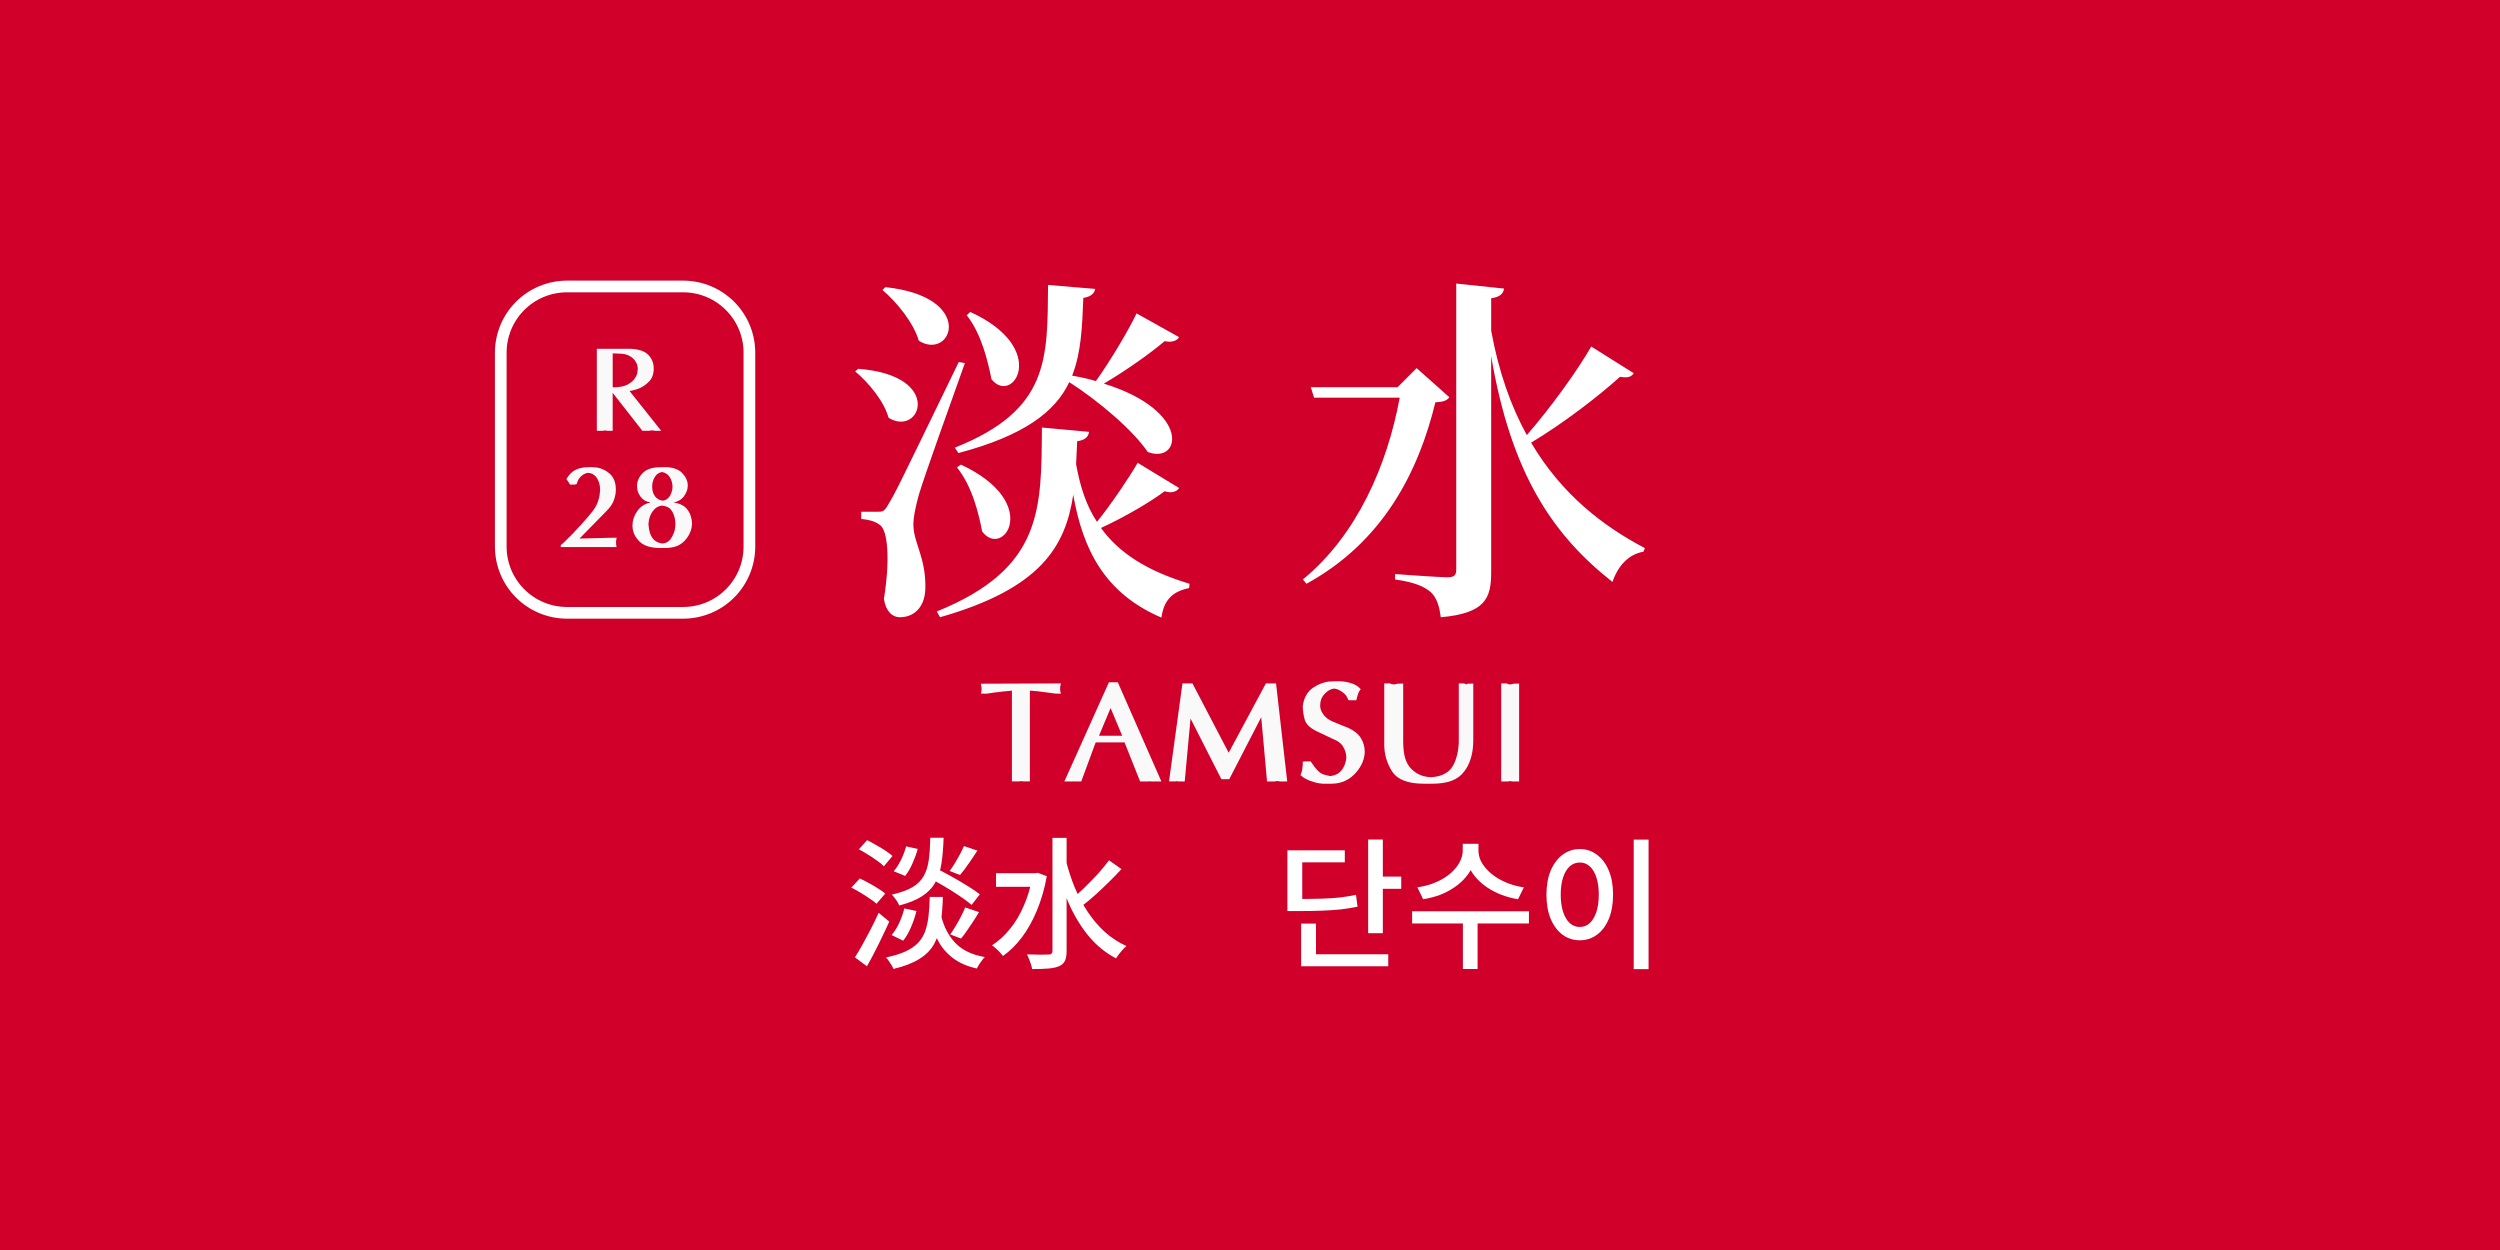
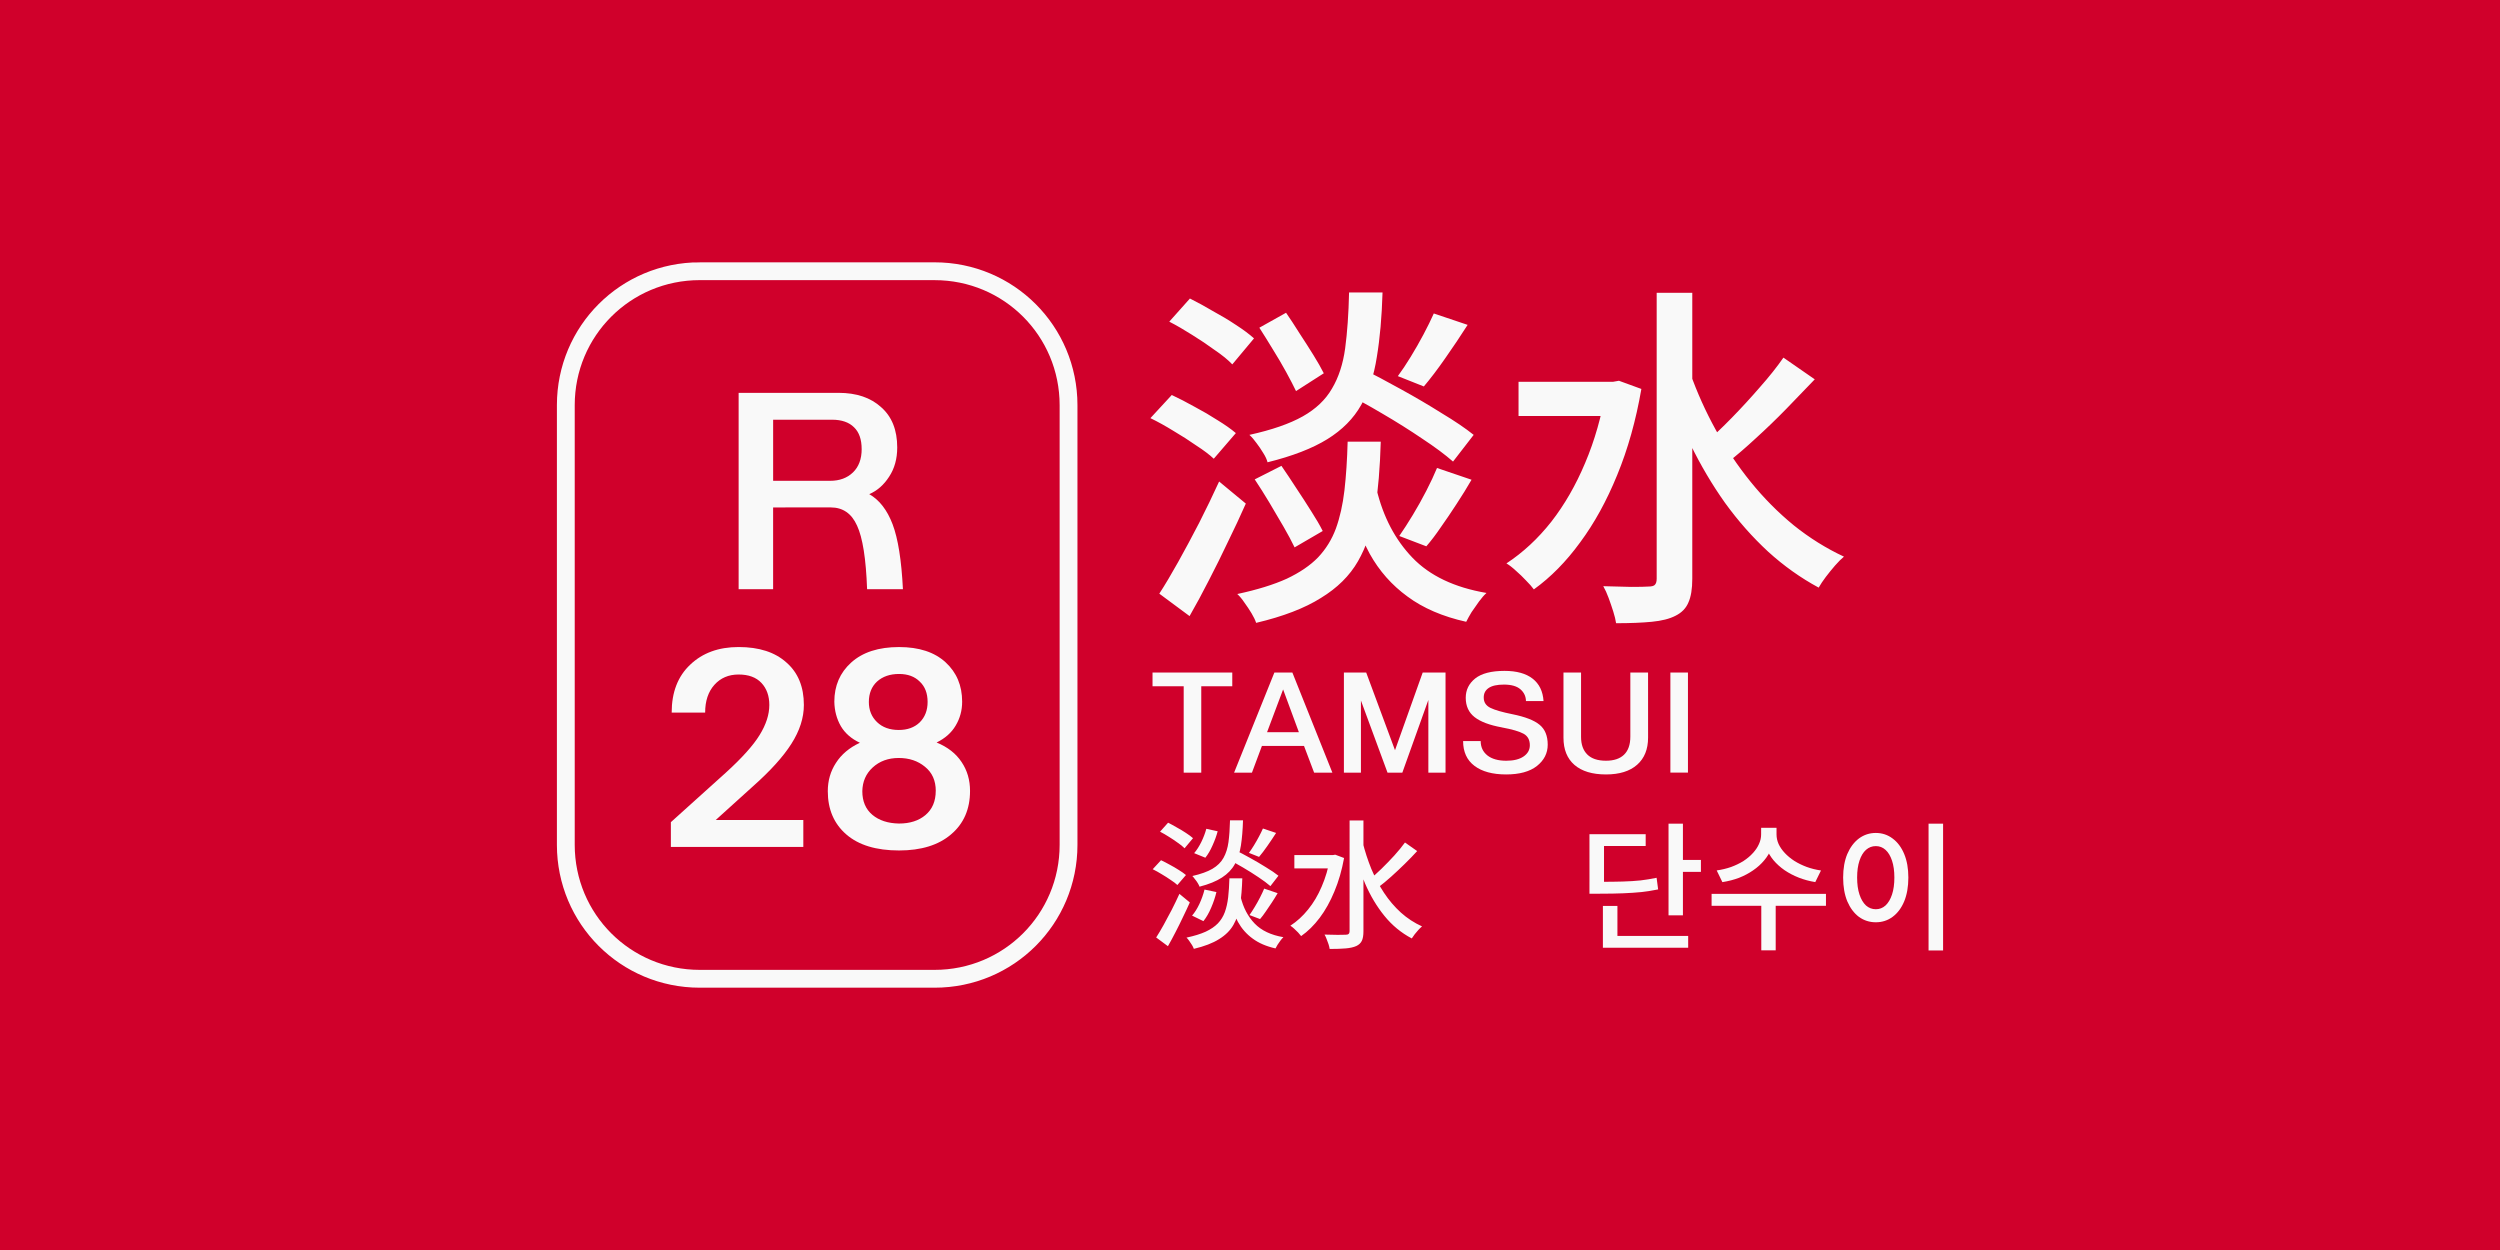
<svg xmlns="http://www.w3.org/2000/svg" width="500" height="250" viewBox="0 0 132.292 66.146" version="1.1" id="svg1">
  <defs id="defs1">
+     <rect x="560.666" y="34.145" width="279.324" height="128.591" id="rect6" />
    <rect x="157.858" y="62.351" width="329.076" height="135.094" id="rect4" />
+     <rect x="157.858" y="62.351" width="329.076" height="135.094" id="rect4-5" />
  </defs>
  <g id="layer1">
-     <path id="rect5" style="fill:#d0002b;stroke-width:0.953" d="M -2.5431316e-6,-1.2715658e-6 H 132.292 V 66.146 H -2.5431316e-6 Z" />
-     <g id="g2" transform="matrix(1.07542,0,0,1.07542,18.86166,-6.187451)">
-       <g id="g4" transform="translate(1.067273)">
-         <path id="rect6" style="fill:#d0002b;stroke:#ffffff;stroke-width:0.575" d="m 9.301,19.849 h 5.701 c 1.81,0 3.267,1.457 3.267,3.267 v 9.525 c 0,1.81 -1.457,3.267 -3.267,3.267 H 9.301 c -1.81,0 -3.267,-1.457 -3.267,-3.267 v -9.525 c 0,-1.81 1.457,-3.267 3.267,-3.267 z" />
-         <path style="font-weight:bold;font-size:5.821px;line-height:1.25;font-family:'Optima Bold';-inkscape-font-specification:'Optima Bold,  Bold';fill:#f9f9f9;stroke-width:0.265" d="m 10.761,26.949 v -4.034 h 0.233 1.42 q 0.291,0.012 0.506,0.081 0.221,0.07 0.361,0.204 0.14,0.14 0.21,0.314 0.07,0.169 0.07,0.373 0,0.198 -0.058,0.361 -0.052,0.157 -0.169,0.274 -0.111,0.116 -0.239,0.204 -0.122,0.087 -0.256,0.14 -0.064,0.023 -0.128,0.047 -0.058,0.023 -0.122,0.035 -0.058,0.017 -0.116,0.029 -0.058,0.006 -0.105,0.012 l 1.56,1.962 H 13.695 q -0.023,0 -0.047,0 -0.017,0 -0.041,-0.006 -0.023,0 -0.047,0 -0.017,-0.006 -0.035,-0.012 -0.017,0 -0.035,0 -0.012,0 -0.023,0 -0.006,0 -0.012,0 -0.006,0 -0.017,0 -0.006,0.006 -0.012,0.006 -0.006,0 -0.017,0 -0.041,0.006 -0.087,0.012 -0.041,0 -0.087,0 h -0.233 l -1.461,-1.868 v 1.868 H 11.308 q -0.017,0 -0.035,0 -0.017,0 -0.035,-0.006 -0.006,0 -0.017,0 -0.006,0 -0.012,-0.006 -0.012,0 -0.017,0 -0.006,-0.006 -0.017,-0.006 -0.006,0 -0.012,0 -0.006,0 -0.006,0 -0.006,0.006 -0.012,0.006 -0.006,0 -0.012,0 -0.035,0.006 -0.07,0.012 -0.035,0 -0.07,0 h -0.233 v 0 z m 0.78,-2.154 q 0.012,0.012 0.029,0.017 0.017,0 0.035,0 0.221,-0.006 0.396,-0.041 0.175,-0.035 0.291,-0.105 0.134,-0.076 0.221,-0.157 0.093,-0.087 0.146,-0.18 0.041,-0.064 0.064,-0.128 0.029,-0.07 0.035,-0.128 0.012,-0.064 0.012,-0.111 0.006,-0.047 0.006,-0.076 0,-0.029 -0.006,-0.064 -0.006,-0.035 -0.017,-0.081 -0.006,-0.047 -0.029,-0.093 -0.023,-0.047 -0.052,-0.099 -0.041,-0.076 -0.116,-0.146 -0.076,-0.07 -0.175,-0.128 -0.099,-0.064 -0.239,-0.093 -0.14,-0.029 -0.326,-0.029 l -0.274,-0.012 v 1.653 0 z" id="text6" aria-label="R" />
-         <path style="font-weight:bold;font-size:5.821px;line-height:1.25;font-family:'Optima Bold';-inkscape-font-specification:'Optima Bold,  Bold';fill:#f9f9f9;stroke-width:0.265" d="m 9.264,29.325 q 0.099,-0.163 0.21,-0.279 0.116,-0.116 0.244,-0.175 0.128,-0.064 0.274,-0.093 0.151,-0.035 0.326,-0.035 l 0.233,-0.006 q 0.012,0.006 0.017,0.006 0.006,0 0.017,0 0.006,0.006 0.012,0.006 0.012,0 0.017,0 0.017,0 0.035,0 0.017,0 0.035,0 0.186,0.017 0.361,0.093 0.175,0.07 0.332,0.204 0.157,0.128 0.239,0.332 0.081,0.198 0.081,0.466 0,0.122 -0.023,0.25 -0.023,0.128 -0.07,0.262 -0.047,0.134 -0.14,0.274 -0.093,0.134 -0.227,0.268 l -1.327,1.356 1.595,-0.041 h 0.233 q -0.006,0.035 -0.012,0.064 -0.006,0.023 -0.012,0.052 -0.006,0.023 -0.006,0.052 0,0.023 0,0.052 0,0.029 0,0.064 0,0.029 0.006,0.058 0,0.029 0.006,0.064 0.012,0.029 0.017,0.052 H 11.505 8.985 v -0.093 q 0.047,-0.035 0.093,-0.076 0.047,-0.047 0.093,-0.087 0.047,-0.047 0.093,-0.093 0.052,-0.047 0.099,-0.099 0.017,-0.017 0.035,-0.035 0.017,-0.017 0.041,-0.035 0.017,-0.017 0.035,-0.035 0.017,-0.023 0.035,-0.041 0.017,-0.017 0.035,-0.035 0.017,-0.017 0.041,-0.041 0.017,-0.017 0.035,-0.035 0.017,-0.023 0.035,-0.041 0.18,-0.186 0.338,-0.361 0.163,-0.18 0.309,-0.349 0.146,-0.169 0.239,-0.291 0.099,-0.128 0.146,-0.215 0.041,-0.064 0.076,-0.14 0.035,-0.076 0.058,-0.151 0.029,-0.081 0.047,-0.163 0.017,-0.081 0.035,-0.169 0,-0.029 0,-0.058 0.006,-0.035 0.012,-0.064 0,-0.017 0,-0.029 0,-0.017 0.006,-0.035 0,-0.012 0,-0.029 0,-0.017 0,-0.035 0,-0.163 -0.041,-0.303 -0.041,-0.146 -0.122,-0.268 -0.07,-0.105 -0.175,-0.169 -0.105,-0.064 -0.256,-0.076 -0.076,0.006 -0.146,0.041 -0.07,0.029 -0.134,0.076 -0.076,0.058 -0.134,0.128 -0.052,0.07 -0.087,0.146 -0.006,0.023 -0.017,0.047 -0.006,0.017 -0.017,0.035 -0.006,0.023 -0.012,0.041 -0.006,0.017 -0.006,0.035 l -0.093,0.029 H 9.445 L 9.264,29.325 v 0 z m 4.127,1.147 q -0.157,-0.023 -0.279,-0.093 -0.116,-0.076 -0.204,-0.192 -0.087,-0.116 -0.128,-0.244 -0.041,-0.134 -0.041,-0.274 v -0.029 -0.023 q 0.012,-0.163 0.081,-0.309 0.07,-0.151 0.21,-0.291 0.14,-0.134 0.355,-0.204 0.215,-0.07 0.506,-0.07 l 0.233,-0.006 q 0.279,0.006 0.483,0.076 0.21,0.07 0.349,0.21 0.134,0.14 0.204,0.291 0.07,0.146 0.076,0.314 v 0.006 0.006 q 0,0.146 -0.047,0.274 -0.047,0.128 -0.134,0.25 -0.087,0.122 -0.221,0.204 -0.128,0.076 -0.297,0.116 0.227,0.023 0.396,0.111 0.175,0.081 0.285,0.233 0.111,0.146 0.163,0.314 0.058,0.163 0.064,0.343 0,0.017 0,0.035 0,0.012 0,0.023 0,0.006 0,0.012 0,0.006 0,0.012 -0.006,0.012 -0.006,0.017 0,0.006 0,0.012 -0.017,0.215 -0.111,0.407 -0.087,0.192 -0.256,0.367 -0.163,0.175 -0.396,0.262 -0.233,0.081 -0.536,0.087 h -0.233 -0.035 -0.023 q -0.355,-0.006 -0.611,-0.093 -0.25,-0.087 -0.407,-0.256 -0.157,-0.169 -0.239,-0.355 -0.076,-0.186 -0.076,-0.39 v -0.017 -0.012 q 0,-0.18 0.058,-0.355 0.064,-0.18 0.18,-0.343 0.116,-0.169 0.274,-0.268 0.163,-0.105 0.361,-0.146 v -0.012 z m -0.087,1.1 q 0.017,0.233 0.07,0.407 0.058,0.169 0.151,0.285 0.081,0.099 0.198,0.157 0.116,0.058 0.274,0.076 0.128,-0.012 0.221,-0.064 0.099,-0.058 0.169,-0.151 0.081,-0.111 0.134,-0.233 0.058,-0.122 0.081,-0.25 0,-0.017 0,-0.035 0.006,-0.017 0.012,-0.035 0,-0.012 0,-0.029 0.006,-0.017 0.006,-0.035 0,-0.017 0,-0.029 0,-0.017 0.006,-0.035 0,-0.012 0,-0.029 0,-0.017 0,-0.035 0,-0.012 0,-0.023 0,-0.012 0,-0.023 -0.006,-0.012 -0.006,-0.023 0,-0.012 0,-0.023 0,-0.012 0,-0.023 0,-0.012 0,-0.023 -0.006,-0.012 -0.006,-0.023 0,-0.012 0,-0.023 -0.017,-0.134 -0.064,-0.262 -0.047,-0.128 -0.128,-0.239 -0.07,-0.099 -0.186,-0.151 -0.111,-0.052 -0.262,-0.07 -0.122,0.012 -0.221,0.064 -0.093,0.047 -0.169,0.128 -0.087,0.093 -0.146,0.204 -0.058,0.105 -0.087,0.221 -0.012,0.041 -0.023,0.087 -0.006,0.041 -0.012,0.087 -0.006,0.041 -0.012,0.081 0,0.041 0,0.076 z m 0.18,-1.88 q 0,0.163 0.041,0.291 0.041,0.122 0.122,0.221 0.07,0.081 0.163,0.128 0.093,0.047 0.21,0.058 0.099,-0.017 0.18,-0.07 0.081,-0.052 0.14,-0.14 0.07,-0.105 0.105,-0.227 0.041,-0.122 0.041,-0.25 0,-0.134 -0.041,-0.262 -0.035,-0.128 -0.116,-0.239 -0.064,-0.093 -0.157,-0.146 -0.087,-0.058 -0.204,-0.076 -0.111,0.017 -0.198,0.076 -0.081,0.052 -0.14,0.146 -0.076,0.111 -0.111,0.239 -0.035,0.122 -0.035,0.256 z" id="text6-8" aria-label="28" />
+     <rect style="fill:#d0002b;fill-opacity:1;stroke:none;stroke-width:0.953;stroke-dasharray:none" id="rect5" width="132.292" height="66.146" x="-2.5431316e-06" y="-1.2715658e-06" ry="0" />
+     <text xml:space="preserve" transform="matrix(0.3161529,0,0,0.3161529,-10.47434,-6.446201)" id="text6" style="font-size:55px;line-height:1.25;font-family:'Microsoft JhengHei';-inkscape-font-specification:'Microsoft JhengHei';white-space:pre;shape-inside:url(#rect6);display:inline" />
+     <g id="g4" transform="translate(16.66027,-9.518548)">
+       <g id="g6" transform="translate(-19.05673)">
+         <g id="g5" transform="translate(23.51355,9.518547)">
+           <path id="rect1" style="fill-opacity:0;stroke:#f9f9f9;stroke-width:0.943" d="m 15.913,14.353 h 12.425 c 3.927,0 7.089,3.161 7.089,7.089 v 23.263 c 0,3.927 -3.161,7.089 -7.089,7.089 H 15.913 c -3.927,0 -7.089,-3.161 -7.089,-7.089 V 21.441 c 0,-3.927 3.161,-7.089 7.089,-7.089 z" />
+           <path style="font-size:14.371px;line-height:1.25;font-family:'AR UDJingXiHeiE1G30 EB';-inkscape-font-specification:'AR UDJingXiHeiE1G30 EB';fill:#f9f9f9;stroke-width:0.299" d="m 24.479,23.762 q 0,-0.762 -0.402,-1.15 -0.402,-0.402 -1.164,-0.402 h -3.118 v 3.233 h 3.018 q 0.747,0 1.207,-0.445 0.46,-0.445 0.46,-1.236 z m -4.685,3.09 v 4.326 h -1.825 v -10.39 h 5.288 q 1.423,0 2.256,0.762 0.848,0.747 0.848,2.127 0,0.905 -0.431,1.552 -0.417,0.647 -1.049,0.92 0.805,0.46 1.236,1.595 0.431,1.135 0.546,3.435 H 24.767 Q 24.68,28.763 24.235,27.814 23.804,26.851 22.841,26.851 Z" id="text2" aria-label="R" />
+           <path style="font-size:14.392px;line-height:1.25;font-family:'AR UDJingXiHeiE1G30 EB';-inkscape-font-specification:'AR UDJingXiHeiE1G30 EB';fill:#f9f9f9;stroke-width:0.262" d="m 14.426,37.707 q 0,-1.612 0.979,-2.533 0.979,-0.935 2.562,-0.935 1.626,0 2.533,0.82 0.921,0.806 0.921,2.245 0,1.022 -0.662,2.058 -0.648,1.022 -2.044,2.259 l -1.957,1.77 h 4.634 v 1.425 H 14.383 V 43.507 l 2.907,-2.619 q 1.281,-1.166 1.785,-1.986 0.518,-0.835 0.518,-1.597 0,-0.72 -0.417,-1.166 -0.417,-0.446 -1.209,-0.446 -0.792,0 -1.281,0.547 -0.489,0.547 -0.489,1.468 z m 14.018,1.583 q 0.878,0.36 1.324,1.036 0.446,0.662 0.446,1.526 0,1.454 -1.007,2.303 -0.993,0.849 -2.749,0.849 -1.813,0 -2.792,-0.849 -0.979,-0.849 -0.979,-2.288 0,-0.835 0.432,-1.497 0.432,-0.676 1.266,-1.065 -0.676,-0.317 -1.007,-0.878 -0.331,-0.576 -0.345,-1.295 0,-1.266 0.892,-2.072 0.907,-0.82 2.533,-0.82 1.583,0 2.461,0.806 0.878,0.806 0.878,2.087 0,0.691 -0.345,1.266 -0.331,0.561 -1.007,0.892 z m -2,-0.662 q 0.691,0 1.108,-0.403 0.417,-0.417 0.417,-1.079 0,-0.691 -0.417,-1.079 -0.403,-0.403 -1.094,-0.403 -0.72,0 -1.166,0.403 -0.432,0.403 -0.432,1.079 0,0.648 0.432,1.065 0.432,0.417 1.151,0.417 z m 1.957,3.224 q 0,-0.82 -0.576,-1.281 -0.561,-0.461 -1.382,-0.461 -0.835,0 -1.382,0.504 -0.532,0.489 -0.547,1.252 0,0.806 0.532,1.252 0.532,0.446 1.41,0.461 0.864,0 1.396,-0.446 0.547,-0.461 0.547,-1.281 z" id="text3" aria-label="28" />
+           <path style="font-weight:500;font-size:72px;line-height:1.25;font-family:'Noto Sans TC';-inkscape-font-specification:'Noto Sans TC Medium';white-space:pre;fill:#f9f9f9" d="m 198.825,94.689 3.888,-4.68 q 3.816,1.872 8.064,4.248 4.32,2.376 8.208,4.824 3.96,2.376 6.48,4.392 l -4.176,5.4 q -2.376,-2.088 -6.192,-4.608 -3.816,-2.592 -8.136,-5.112 -4.248,-2.52 -8.136,-4.464 z m 1.44,-20.016 h 6.768 q -0.216,7.416 -1.152,13.032 -0.864,5.616 -3.168,9.72 -2.304,4.104 -6.84,6.912 -4.536,2.808 -12.096,4.68 -0.216,-0.864 -0.864,-1.872 -0.648,-1.08 -1.368,-2.016 -0.72,-1.008 -1.44,-1.656 6.84,-1.512 10.8,-3.744 3.96,-2.232 5.904,-5.616 2.016,-3.384 2.664,-8.136 0.648,-4.824 0.792,-11.304 z m 17.136,4.248 6.84,2.304 q -2.16,3.384 -4.536,6.768 -2.304,3.312 -4.32,5.688 l -5.256,-2.088 q 1.224,-1.656 2.592,-3.888 1.368,-2.232 2.592,-4.536 1.224,-2.304 2.088,-4.248 z m 0.648,31.248 6.984,2.376 q -1.368,2.376 -3.024,4.896 -1.584,2.448 -3.168,4.68 -1.512,2.232 -2.952,3.888 l -5.472,-2.088 q 1.296,-1.872 2.736,-4.248 1.44,-2.376 2.736,-4.896 1.296,-2.52 2.16,-4.608 z m -18.072,-5.328 h 6.696 q -0.216,7.776 -1.152,13.824 -0.936,5.976 -3.456,10.368 -2.52,4.392 -7.488,7.416 -4.896,3.096 -13.104,5.04 -0.288,-0.864 -0.936,-1.944 -0.648,-1.08 -1.44,-2.16 -0.72,-1.08 -1.44,-1.728 6.048,-1.296 10.008,-3.096 3.96,-1.872 6.336,-4.32 2.376,-2.52 3.6,-5.832 1.224,-3.384 1.728,-7.704 0.504,-4.392 0.648,-9.864 z m 5.832,9.576 q 2.016,8.424 7.272,13.896 5.256,5.472 14.976,7.128 -0.72,0.648 -1.512,1.728 -0.792,1.08 -1.512,2.16 -0.648,1.08 -1.08,1.944 -7.128,-1.584 -11.88,-5.112 -4.752,-3.456 -7.632,-8.64 -2.808,-5.256 -4.464,-12.24 z m -41.904,-33.84 4.176,-4.68 q 2.16,1.08 4.608,2.52 2.52,1.368 4.68,2.808 2.232,1.44 3.672,2.736 l -4.392,5.256 q -1.296,-1.368 -3.528,-2.88 -2.16,-1.584 -4.608,-3.096 -2.376,-1.512 -4.608,-2.664 z m -3.816,19.512 4.32,-4.68 q 2.16,1.008 4.608,2.376 2.448,1.296 4.68,2.736 2.232,1.368 3.672,2.592 l -4.464,5.184 q -1.296,-1.224 -3.528,-2.664 -2.16,-1.512 -4.608,-2.952 -2.448,-1.512 -4.68,-2.592 z m 1.8,35.496 q 1.728,-2.664 3.816,-6.408 2.088,-3.744 4.248,-7.92 2.16,-4.248 4.032,-8.352 l 5.4,4.464 q -1.656,3.744 -3.6,7.704 -1.872,3.96 -3.888,7.848 -1.944,3.816 -3.888,7.2 z m 20.232,-53.784 5.4,-3.024 q 1.296,1.872 2.736,4.176 1.512,2.304 2.808,4.392 1.296,2.088 2.088,3.672 l -5.616,3.6 q -0.792,-1.656 -2.016,-3.888 -1.224,-2.232 -2.664,-4.536 -1.44,-2.376 -2.736,-4.392 z m -0.936,30.672 5.4,-2.736 q 1.44,2.088 3.024,4.536 1.584,2.376 3.024,4.68 1.44,2.232 2.304,3.96 l -5.688,3.312 q -0.864,-1.8 -2.232,-4.176 -1.368,-2.376 -2.88,-4.896 -1.512,-2.52 -2.952,-4.68 z m 53.352,-19.728 h 20.016 v 6.912 h -20.016 z m 27.936,-18 h 7.2 v 57.816 q 0,3.096 -0.792,4.824 -0.72,1.728 -2.592,2.664 -1.8,0.936 -4.824,1.224 -2.952,0.288 -7.2,0.288 -0.144,-1.008 -0.576,-2.376 -0.432,-1.368 -0.936,-2.736 -0.504,-1.368 -1.08,-2.376 3.096,0.072 5.616,0.144 2.592,0 3.528,-0.072 0.864,0 1.224,-0.288 0.432,-0.36 0.432,-1.296 z m -10.224,18 h 1.368 l 1.224,-0.216 4.536,1.656 q -1.656,9.576 -4.896,17.424 -3.168,7.776 -7.488,13.608 -4.248,5.832 -9.36,9.504 -0.576,-0.792 -1.584,-1.8 -0.936,-1.008 -2.016,-1.944 -1.08,-1.008 -1.944,-1.512 5.04,-3.312 9.072,-8.424 4.032,-5.184 6.84,-11.88 2.88,-6.768 4.248,-14.904 z m 16.992,-1.8 q 2.088,5.904 5.184,11.52 3.096,5.616 7.056,10.512 3.96,4.896 8.712,8.784 4.752,3.816 10.152,6.336 -0.792,0.648 -1.8,1.8 -0.936,1.08 -1.872,2.304 -0.864,1.152 -1.44,2.16 -5.472,-2.952 -10.224,-7.272 -4.752,-4.392 -8.712,-9.864 -3.888,-5.472 -6.984,-11.808 -3.096,-6.336 -5.4,-13.104 z m 18.864,-3.096 6.336,4.392 q -2.736,2.88 -5.76,5.976 -3.024,3.096 -6.12,5.904 -3.024,2.808 -5.688,4.896 l -4.752,-3.744 q 2.592,-2.232 5.544,-5.256 2.952,-3.024 5.688,-6.192 2.808,-3.168 4.752,-5.976 z" id="text4" transform="matrix(0.2616676,0,0,0.2616676,-2.1315,-4.06332)" aria-label="淡水" />
+           <path style="font-size:7.327px;line-height:1.25;font-family:'AR UDJingXiHeiE1G30 EB';-inkscape-font-specification:'AR UDJingXiHeiE1G30 EB';fill:#f9f9f9;stroke-width:0.262" d="m 41.52,36.315 h -1.649 v -0.725 h 4.22 v 0.725 h -1.641 v 4.572 h -0.93 z m 6.096,2.432 -0.835,-2.264 -0.85,2.264 z m -1.956,0.725 -0.528,1.414 h -0.945 l 2.132,-5.297 h 0.952 l 2.117,5.297 H 48.422 L 47.887,39.472 Z m 5.239,-2.403 v 3.817 h -0.901 v -5.297 h 1.18 l 1.524,4.11 1.465,-4.11 h 1.209 v 5.297 h -0.909 v -3.847 l -1.377,3.847 h -0.784 z m 7.451,1.421 q -0.967,-0.176 -1.436,-0.542 -0.469,-0.366 -0.469,-1.026 0,-0.615 0.498,-1.018 0.506,-0.403 1.553,-0.403 0.96,0 1.487,0.41 0.528,0.41 0.579,1.187 h -0.93 q -0.007,-0.374 -0.293,-0.623 -0.286,-0.249 -0.872,-0.249 -0.55,0 -0.813,0.183 -0.264,0.183 -0.256,0.513 0,0.359 0.352,0.535 0.359,0.176 1.165,0.337 1.011,0.205 1.436,0.557 0.432,0.352 0.432,1.055 0,0.674 -0.571,1.128 -0.571,0.447 -1.627,0.447 -1.077,0 -1.678,-0.454 -0.601,-0.454 -0.601,-1.311 h 0.93 q 0,0.476 0.359,0.762 0.359,0.278 0.996,0.278 0.586,0 0.916,-0.227 0.33,-0.227 0.33,-0.593 0,-0.425 -0.33,-0.608 -0.33,-0.183 -1.158,-0.337 z m 7.744,0.542 q 0,0.923 -0.579,1.436 -0.579,0.513 -1.649,0.513 -1.084,0 -1.67,-0.506 -0.579,-0.506 -0.579,-1.436 v -3.451 h 0.93 v 3.407 q 0,0.601 0.33,0.93 0.33,0.33 0.989,0.33 0.623,0 0.952,-0.315 0.337,-0.322 0.337,-0.96 v -3.392 h 0.938 z m 2.11,-3.444 v 5.297 h -0.93 v -5.297 z" id="text5" aria-label="TAMSUI" />
+           <path d="m 43.823,45.447 0.396,-0.476 q 0.388,0.19 0.821,0.432 0.44,0.242 0.835,0.491 0.403,0.242 0.659,0.447 l -0.425,0.55 Q 45.867,46.678 45.479,46.421 45.091,46.158 44.651,45.901 44.219,45.645 43.823,45.447 Z m 0.147,-2.037 h 0.689 q -0.022,0.755 -0.11,1.326 -0.088,0.571 -0.322,0.989 -0.227,0.418 -0.681,0.711 -0.447,0.293 -1.187,0.484 -0.029,-0.081 -0.095,-0.19 -0.066,-0.11 -0.147,-0.205 -0.073,-0.103 -0.139,-0.169 0.674,-0.154 1.062,-0.381 0.396,-0.234 0.586,-0.579 0.198,-0.352 0.264,-0.835 0.066,-0.491 0.081,-1.15 z m -1.253,0.447 0.601,0.132 q -0.095,0.359 -0.271,0.747 -0.169,0.388 -0.381,0.652 l -0.593,-0.242 q 0.198,-0.227 0.374,-0.579 0.176,-0.359 0.271,-0.711 z m -0.095,3.216 0.63,0.132 q -0.095,0.403 -0.278,0.828 -0.176,0.418 -0.41,0.711 l -0.601,-0.293 q 0.212,-0.242 0.388,-0.615 0.176,-0.381 0.271,-0.762 z m 3.092,-3.231 0.696,0.234 q -0.22,0.344 -0.462,0.689 -0.234,0.337 -0.44,0.579 l -0.535,-0.212 q 0.125,-0.169 0.264,-0.396 0.139,-0.227 0.264,-0.462 0.125,-0.234 0.212,-0.432 z m 0.066,3.18 0.711,0.242 q -0.139,0.242 -0.308,0.498 -0.161,0.249 -0.322,0.476 -0.154,0.227 -0.3,0.396 L 45.003,48.422 q 0.132,-0.19 0.278,-0.432 0.147,-0.242 0.278,-0.498 0.132,-0.256 0.22,-0.469 z M 43.94,46.48 h 0.681 q -0.022,0.791 -0.117,1.407 -0.095,0.608 -0.352,1.055 -0.256,0.447 -0.762,0.755 -0.498,0.315 -1.333,0.513 -0.029,-0.088 -0.095,-0.198 -0.066,-0.11 -0.147,-0.22 -0.073,-0.11 -0.147,-0.176 0.615,-0.132 1.018,-0.315 0.403,-0.19 0.645,-0.44 0.242,-0.256 0.366,-0.593 0.125,-0.344 0.176,-0.784 0.051,-0.447 0.066,-1.004 z m 0.593,0.974 q 0.205,0.857 0.74,1.414 0.535,0.557 1.524,0.725 -0.073,0.066 -0.154,0.176 -0.081,0.11 -0.154,0.22 -0.066,0.11 -0.11,0.198 -0.725,-0.161 -1.209,-0.52 -0.484,-0.352 -0.777,-0.879 -0.286,-0.535 -0.454,-1.246 z m -4.264,-3.444 0.425,-0.476 q 0.22,0.11 0.469,0.256 0.256,0.139 0.476,0.286 0.227,0.147 0.374,0.278 l -0.447,0.535 q -0.132,-0.139 -0.359,-0.293 -0.22,-0.161 -0.469,-0.315 -0.242,-0.154 -0.469,-0.271 z m -0.388,1.986 0.44,-0.476 q 0.22,0.103 0.469,0.242 0.249,0.132 0.476,0.278 0.227,0.139 0.374,0.264 l -0.454,0.528 q -0.132,-0.125 -0.359,-0.271 -0.22,-0.154 -0.469,-0.3 -0.249,-0.154 -0.476,-0.264 z m 0.183,3.612 q 0.176,-0.271 0.388,-0.652 0.212,-0.381 0.432,-0.806 0.22,-0.432 0.41,-0.85 l 0.55,0.454 q -0.169,0.381 -0.366,0.784 -0.19,0.403 -0.396,0.799 -0.198,0.388 -0.396,0.733 z m 7.312,-4.359 h 2.125 v 0.703 h -2.125 z m 2.923,-1.832 h 0.733 v 5.861 q 0,0.337 -0.088,0.513 -0.088,0.176 -0.293,0.271 -0.212,0.095 -0.557,0.125 -0.337,0.029 -0.85,0.029 -0.015,-0.11 -0.059,-0.249 -0.044,-0.139 -0.103,-0.278 -0.051,-0.139 -0.11,-0.234 0.381,0.007 0.696,0.015 0.322,0 0.432,-0.007 0.103,0 0.147,-0.044 0.051,-0.044 0.051,-0.139 z m -1.033,1.832 h 0.147 l 0.125,-0.022 0.469,0.176 q -0.176,0.974 -0.513,1.773 -0.33,0.799 -0.777,1.392 -0.447,0.593 -0.982,0.967 -0.059,-0.081 -0.161,-0.19 -0.103,-0.11 -0.212,-0.205 -0.11,-0.103 -0.198,-0.154 0.52,-0.337 0.938,-0.857 0.425,-0.52 0.718,-1.209 0.3,-0.689 0.447,-1.509 z m 1.722,-0.689 q 0.183,0.733 0.462,1.421 0.286,0.681 0.674,1.268 0.388,0.586 0.887,1.04 0.506,0.454 1.121,0.733 -0.088,0.073 -0.19,0.183 -0.103,0.11 -0.198,0.234 -0.088,0.117 -0.154,0.22 -0.835,-0.44 -1.443,-1.187 -0.608,-0.747 -1.026,-1.714 -0.41,-0.967 -0.681,-2.073 z m 2.242,0.022 0.645,0.454 q -0.3,0.33 -0.659,0.681 -0.359,0.352 -0.718,0.674 -0.359,0.322 -0.674,0.557 l -0.498,-0.388 q 0.315,-0.249 0.659,-0.586 0.352,-0.344 0.681,-0.703 0.33,-0.366 0.564,-0.689 z" id="text5-9" style="font-weight:500;font-size:7.327px;line-height:1.25;font-family:'Noto Sans JP';-inkscape-font-specification:'Noto Sans JP Medium';fill:#f9f9f9;stroke-width:0.262" aria-label="淡水" />
+           <path style="font-weight:500;font-size:7.327px;line-height:1.25;font-family:'Noto Sans KR';-inkscape-font-specification:'Noto Sans KR Medium';fill:#f9f9f9;stroke-width:0.262" d="m 67.176,43.585 h 0.762 v 4.85 h -0.762 z m 0.542,1.92 h 1.172 v 0.63 h -1.172 z m -4.726,1.158 h 0.542 q 0.703,0 1.216,-0.015 0.52,-0.015 0.945,-0.059 0.425,-0.051 0.85,-0.139 l 0.081,0.615 q -0.432,0.088 -0.872,0.139 -0.44,0.044 -0.974,0.066 -0.528,0.022 -1.246,0.022 h -0.542 z m 0,-2.52 h 2.975 v 0.623 h -2.205 v 2.235 h -0.769 z m 0.711,5.385 h 4.513 v 0.623 H 63.703 Z m 0,-1.59 h 0.769 v 1.89 H 63.703 Z m 8.374,-4.132 h 0.674 v 0.352 q 0,0.381 -0.132,0.733 -0.132,0.344 -0.381,0.637 -0.242,0.293 -0.586,0.528 -0.337,0.234 -0.747,0.396 -0.41,0.154 -0.879,0.227 L 69.725,46.061 q 0.41,-0.059 0.762,-0.183 0.359,-0.132 0.652,-0.315 0.293,-0.19 0.498,-0.418 0.212,-0.227 0.322,-0.476 0.117,-0.249 0.117,-0.513 z m 0.147,0 h 0.667 v 0.352 q 0,0.256 0.11,0.506 0.117,0.249 0.33,0.476 0.212,0.227 0.506,0.418 0.293,0.183 0.645,0.315 0.359,0.132 0.762,0.19 L 74.942,46.677 Q 74.48,46.603 74.07,46.442 73.66,46.281 73.315,46.047 72.978,45.812 72.729,45.519 72.487,45.226 72.356,44.882 72.224,44.537 72.224,44.156 Z m -0.139,3.971 h 0.762 v 2.513 h -0.762 z m -2.63,-0.476 h 6.052 v 0.63 h -6.052 z m 11.481,-3.715 h 0.769 v 6.711 h -0.769 z m -2.791,0.491 q 0.498,0 0.887,0.293 0.396,0.293 0.615,0.821 0.22,0.528 0.22,1.246 0,0.725 -0.22,1.26 -0.22,0.528 -0.615,0.821 -0.388,0.286 -0.887,0.286 -0.498,0 -0.894,-0.286 -0.388,-0.293 -0.615,-0.821 -0.22,-0.535 -0.22,-1.26 0,-0.718 0.22,-1.246 0.227,-0.528 0.615,-0.821 0.396,-0.293 0.894,-0.293 z m 0,0.696 q -0.293,0 -0.52,0.198 -0.22,0.198 -0.344,0.571 -0.125,0.374 -0.125,0.894 0,0.528 0.125,0.901 0.125,0.374 0.344,0.579 0.227,0.198 0.52,0.198 0.293,0 0.513,-0.198 0.22,-0.205 0.344,-0.579 0.125,-0.374 0.125,-0.901 0,-0.52 -0.125,-0.894 -0.125,-0.374 -0.344,-0.571 -0.22,-0.198 -0.513,-0.198 z" id="text5-9-8" aria-label="단수이" />
+         </g>
      </g>
    </g>
-     <path style="font-weight:600;font-size:19.049px;line-height:1.25;font-family:'Noto Serif TC';-inkscape-font-specification:'Noto Serif TC Semi-Bold';letter-spacing:0px;fill:#ffffff;stroke-width:0.34" d="m 50.716,23.975 c 3.505,-0.933 5.124,-2.191 5.867,-3.753 1.486,0.952 3.334,2.495 4.153,3.696 1.753,0.667 2.343,-2.172 -2.324,-3.619 1.238,-0.724 2.553,-1.676 3.219,-2.248 0.4,0.095 0.667,-0.038 0.762,-0.21 l -2.248,-1.257 c -0.419,0.876 -1.352,2.457 -2.153,3.581 -0.381,-0.114 -0.8,-0.21 -1.257,-0.286 0.476,-1.219 0.533,-2.572 0.591,-4.115 0.4,-0.057 0.591,-0.248 0.629,-0.476 l -2.495,-0.21 c -0.038,3.886 0.095,6.61 -4.934,8.61 z m -0.076,0.762 c 0.819,1.01 1.162,2.495 1.333,3.391 1.105,1.467 3.2,-1.524 -1.124,-3.543 z m 0.514,-8.058 c 0.8,1.01 1.124,2.476 1.314,3.391 1.124,1.41 3.105,-1.638 -1.124,-3.562 z M 46.697,15.346 c 0.743,0.629 1.638,1.714 1.924,2.686 1.753,1.086 3.067,-2.324 -1.772,-2.838 z m -1.448,4.305 c 0.705,0.591 1.524,1.562 1.772,2.457 1.695,1.048 2.953,-2.248 -1.6,-2.591 z m 5.486,-0.495 c -3.334,6.877 -3.334,6.877 -3.734,7.543 -0.21,0.381 -0.305,0.381 -0.571,0.381 h -0.857 v 0.381 c 0.4,0.038 0.705,0.114 0.972,0.305 0.457,0.286 0.552,1.924 0.229,3.924 0.095,0.667 0.457,0.972 0.838,0.972 0.781,0 1.314,-0.552 1.352,-1.467 0.057,-1.619 -0.591,-2.419 -0.629,-3.353 -0.019,-0.457 0.133,-1.086 0.286,-1.657 0.267,-0.914 1.676,-4.838 2.438,-6.972 z m 9.467,5.334 c -0.438,0.762 -1.372,2.153 -2.153,3.124 -0.571,-0.857 -0.895,-1.886 -1.105,-3.048 0.019,-0.4 0.038,-0.8 0.057,-1.219 0.419,-0.057 0.591,-0.229 0.629,-0.495 l -2.495,-0.229 c -0.038,4.305 0.076,7.448 -5.562,9.734 l 0.171,0.305 c 5.277,-1.505 6.629,-3.696 7.048,-6.477 0.514,2.915 1.676,5.219 4.667,6.496 0.133,-0.972 0.629,-1.391 1.467,-1.562 l 0.019,-0.229 c -2.286,-0.686 -3.753,-1.657 -4.686,-2.953 1.257,-0.571 2.667,-1.41 3.372,-1.943 0.381,0.133 0.667,0 0.762,-0.171 z m 14.763,-5.01 -1.01,1.01 h -4.591 l 0.171,0.552 h 4.534 c -0.667,3.6 -2.267,7.277 -5.124,9.62 l 0.19,0.229 c 4.038,-2.21 5.924,-5.905 6.82,-9.601 0.419,-0.019 0.61,-0.095 0.743,-0.267 z m 9.239,-1.143 c -0.724,1.257 -2.114,3.2 -3.41,4.686 -0.838,-1.524 -1.486,-3.334 -1.886,-5.524 v -1.714 c 0.495,-0.076 0.629,-0.248 0.686,-0.514 l -2.534,-0.267 v 15.144 c 0,0.286 -0.114,0.4 -0.457,0.4 -0.476,0 -2.781,-0.171 -2.781,-0.171 v 0.286 c 1.067,0.152 1.543,0.381 1.886,0.667 0.324,0.305 0.457,0.743 0.533,1.333 2.362,-0.21 2.667,-1.01 2.667,-2.381 V 18.851 c 1.067,6.267 3.295,9.486 6.42,11.944 0.286,-0.857 0.857,-1.467 1.638,-1.6 l 0.076,-0.19 c -2.21,-1.162 -4.4,-2.838 -6.02,-5.581 1.772,-1.067 3.562,-2.457 4.705,-3.486 0.419,0.076 0.61,0 0.724,-0.19 z" id="text7" aria-label="淡 水" />
-     <path style="font-weight:bold;font-size:7.484px;line-height:1.25;font-family:'Optima Bold';-inkscape-font-specification:'Optima Bold,  Bold';fill:#f9f9f9;stroke-width:0.34" d="m 53.547,41.351 v -4.812 q -0.007,0.007 -0.015,0.007 -0.007,0 -0.015,0 -0.007,0.007 -0.015,0.007 -0.007,0 -0.015,0 -0.112,0.007 -0.232,0.022 -0.112,0.007 -0.232,0.022 -0.045,0.007 -0.09,0.015 -0.037,0 -0.075,0.007 -0.037,0.007 -0.082,0.015 -0.037,0 -0.075,0 -0.075,0.007 -0.15,0.022 -0.067,0.007 -0.135,0.022 -0.067,0.007 -0.12,0.015 -0.052,0.007 -0.097,0.015 l -0.299,-0.007 q 0.007,-0.007 0.007,-0.022 0.007,-0.022 0.015,-0.037 0,-0.015 0,-0.03 0.007,-0.015 0.015,-0.037 0,-0.015 0,-0.03 0,-0.015 0,-0.03 0,-0.007 0,-0.015 0,-0.007 0.007,-0.022 0,-0.007 0,-0.015 0,-0.007 0,-0.015 0,-0.037 -0.007,-0.067 0,-0.037 -0.007,-0.067 -0.007,-0.037 -0.015,-0.067 0,-0.037 -0.015,-0.067 l 3.944,-0.015 h 0.299 q -0.007,0.03 -0.015,0.052 0,0.015 -0.007,0.03 -0.007,0.015 -0.007,0.03 0,0.015 0,0.03 -0.007,0.022 -0.015,0.037 0,0.015 0,0.03 0,0.015 0,0.037 0,0.015 0,0.03 0,0.03 0,0.067 0,0.03 0.007,0.067 0.007,0.03 0.015,0.067 0.015,0.03 0.022,0.067 l -0.299,-0.007 q -0.262,-0.037 -0.509,-0.067 -0.247,-0.037 -0.471,-0.06 -0.105,-0.015 -0.195,-0.015 -0.09,-0.007 -0.172,-0.015 v 4.804 h -0.299 q -0.015,0 -0.037,0 -0.015,0 -0.03,-0.007 -0.022,0 -0.045,0 -0.015,-0.007 -0.03,-0.007 0,0 -0.007,0 0,0 0,0 0,0 -0.007,0 0,0 0,0 0,0 -0.007,0 0,0 -0.007,0 -0.045,0.007 -0.09,0.015 -0.045,0 -0.09,0 h -0.299 v 0 z m 2.776,0 2.357,-5.246 h 0.299 0.172 l 2.305,5.246 H 61.158 q -0.022,0 -0.052,0 -0.022,0 -0.052,0 -0.03,0 -0.06,0 -0.022,0 -0.06,0 -0.015,0 -0.037,0 -0.015,0 -0.03,-0.007 -0.015,0 -0.037,0 -0.015,0 -0.03,0 -0.015,0.007 -0.037,0.007 -0.015,0 -0.03,0 -0.015,0 -0.03,0 -0.015,0 -0.022,0 -0.015,0 -0.03,0 -0.007,0 -0.022,0 h -0.299 l -0.823,-2.065 h -1.527 l -0.763,2.065 h -0.299 q -0.015,0 -0.037,0 -0.015,0 -0.03,0 l -0.037,-0.007 q -0.007,0.007 -0.022,0.007 -0.015,0 -0.022,0 -0.015,0 -0.03,0 -0.007,0 -0.022,0 h -0.299 q -0.022,0 -0.045,0 -0.022,0 -0.045,0 v 0 z m 1.833,-2.417 h 1.227 l -0.614,-1.467 -0.614,1.467 z m 3.704,2.417 0.711,-5.186 h 0.299 0.232 l 1.916,3.667 1.968,-3.667 h 0.299 0.239 l 0.591,5.186 h -0.299 q -0.045,0 -0.09,0 -0.045,-0.007 -0.082,-0.015 -0.015,0 -0.037,0 -0.015,0 -0.03,-0.007 0,0 -0.007,0.007 0,0 -0.007,0 -0.007,0 -0.015,0 0,0 0,0 -0.045,0.007 -0.097,0.015 -0.045,0 -0.105,0 h -0.299 l -0.307,-3.398 -1.691,3.278 h -0.299 -0.12 l -1.631,-3.21 -0.307,3.33 h -0.299 q -0.022,0 -0.052,0 -0.022,-0.007 -0.052,-0.015 0,0 0,0 0,0 0,0 -0.007,0 -0.015,0 0,0 -0.007,0 -0.007,0.007 -0.015,0.007 0,0 0,0 -0.022,0.007 -0.045,0.007 -0.022,0 -0.045,0 h -0.299 v 0 z m 7.079,-4.004 q 0.045,-0.322 0.18,-0.554 0.135,-0.239 0.344,-0.389 0.217,-0.15 0.442,-0.232 0.225,-0.09 0.471,-0.112 0.022,0 0.045,0 0.022,0 0.045,0 0.015,0 0.022,0 0.015,0 0.03,-0.007 0.007,0 0.022,0 0.015,0 0.022,0 l 0.299,-0.007 q 0.187,0.007 0.359,0.037 0.172,0.03 0.337,0.09 0.157,0.052 0.269,0.135 0.112,0.075 0.18,0.165 -0.045,0.045 -0.075,0.097 -0.03,0.045 -0.052,0.105 -0.022,0.06 -0.045,0.142 -0.022,0.075 -0.045,0.165 l -0.007,0.03 -0.007,0.045 h -0.299 l -0.12,-0.007 q -0.007,-0.015 -0.022,-0.037 -0.007,-0.03 -0.022,-0.06 -0.015,-0.037 -0.037,-0.067 -0.015,-0.037 -0.037,-0.067 -0.052,-0.075 -0.135,-0.142 -0.075,-0.067 -0.18,-0.127 -0.075,-0.045 -0.157,-0.075 -0.082,-0.03 -0.18,-0.037 -0.127,0.015 -0.247,0.082 -0.112,0.067 -0.217,0.172 -0.135,0.135 -0.202,0.292 -0.06,0.157 -0.06,0.329 0,0.015 0,0.037 0,0.015 0,0.03 0,0.007 0,0.015 0,0.007 0.007,0.015 0,0.007 0,0.015 0,0.007 0,0.015 0.015,0.097 0.06,0.202 0.052,0.097 0.127,0.202 0.082,0.097 0.195,0.187 0.12,0.082 0.284,0.157 l 0.831,0.337 q 0.225,0.105 0.389,0.239 0.165,0.135 0.262,0.299 0.105,0.165 0.15,0.344 0.052,0.172 0.052,0.352 0,0.022 0,0.045 0,0.015 0,0.03 0,0.007 0,0.015 0,0.007 0,0.015 -0.007,0.015 -0.007,0.022 0,0.007 0,0.015 -0.03,0.299 -0.172,0.569 -0.135,0.269 -0.382,0.516 -0.247,0.247 -0.554,0.367 -0.299,0.12 -0.674,0.12 h -0.299 -0.037 -0.03 q -0.015,0 -0.03,0 -0.015,0 -0.03,0 -0.015,-0.007 -0.03,-0.007 -0.015,0 -0.03,0 -0.015,0 -0.03,0 -0.015,0 -0.03,-0.007 -0.022,0 -0.037,-0.007 -0.015,0 -0.03,0 -0.142,-0.022 -0.284,-0.067 -0.135,-0.037 -0.269,-0.09 -0.135,-0.06 -0.239,-0.12 -0.097,-0.067 -0.18,-0.135 l -0.015,-0.015 -0.007,-0.015 q 0.03,-0.067 0.052,-0.135 0.022,-0.067 0.03,-0.12 0.007,-0.03 0.007,-0.052 0.007,-0.03 0.007,-0.06 0.007,-0.022 0.007,-0.045 0.007,-0.03 0.007,-0.06 0,-0.015 0,-0.022 0,-0.015 0.007,-0.03 0,-0.015 0,-0.03 0,-0.015 0,-0.03 0,-0.03 0,-0.06 0,-0.03 0,-0.06 l 0.12,-0.015 h 0.299 q 0.195,0.299 0.359,0.471 0.172,0.172 0.314,0.217 0.105,0.03 0.195,0.052 0.09,0.022 0.165,0.037 0.195,-0.022 0.337,-0.097 0.15,-0.075 0.254,-0.202 0.127,-0.157 0.187,-0.329 0.067,-0.172 0.075,-0.359 0,-0.15 -0.045,-0.284 -0.037,-0.142 -0.12,-0.277 -0.075,-0.135 -0.202,-0.232 -0.12,-0.097 -0.284,-0.157 l -0.771,-0.367 q -0.329,-0.142 -0.524,-0.307 -0.187,-0.165 -0.247,-0.344 -0.052,-0.18 -0.082,-0.367 -0.03,-0.187 -0.03,-0.382 v -0.015 z m 4.311,1.998 v -3.181 h 0.299 q 0.052,0.022 0.097,0.037 0.052,0.007 0.097,0.015 0.022,0 0.045,0 0.022,0 0.045,-0.007 0.03,-0.007 0.06,-0.015 0.03,-0.007 0.06,-0.015 l 0.299,-0.007 v 3.061 q 0,0.524 0.105,0.891 0.112,0.359 0.337,0.576 0.202,0.195 0.456,0.307 0.254,0.105 0.554,0.12 0.374,-0.015 0.644,-0.135 0.277,-0.12 0.442,-0.329 0.18,-0.239 0.277,-0.576 0.105,-0.344 0.127,-0.786 v -3.136 h 0.299 q 0.015,0.015 0.022,0.022 0.007,0 0.022,0.007 0.007,0.007 0.015,0.015 0.015,0 0.022,0 0.015,0 0.022,0 0.015,-0.007 0.022,-0.015 0.015,-0.007 0.022,-0.007 0.015,-0.007 0.022,-0.007 l 0.299,-0.007 v 3.001 q 0,0.524 -0.127,0.943 -0.12,0.412 -0.367,0.726 -0.247,0.322 -0.666,0.479 -0.419,0.15 -1.018,0.15 h -0.299 q -0.015,0 -0.037,0 -0.015,0 -0.03,0 -0.015,0 -0.037,0 -0.015,0 -0.03,0 -0.621,0 -1.04,-0.157 -0.419,-0.157 -0.636,-0.479 -0.21,-0.329 -0.322,-0.696 -0.105,-0.367 -0.105,-0.778 v -0.015 z m 6.488,-3.181 q 0.037,0.022 0.067,0.037 0.037,0.007 0.082,0.015 0.007,0 0.007,0 0.007,0 0.015,0 0.007,0 0.007,0 0.007,0 0.015,0 0.045,-0.007 0.082,-0.015 0.045,-0.015 0.075,-0.022 l 0.299,-0.007 v 5.179 h -0.299 q -0.03,0 -0.075,0 -0.037,-0.007 -0.075,-0.015 -0.007,0 -0.015,0 0,0 -0.007,0 -0.007,0 -0.015,0 -0.007,0 -0.015,0 -0.045,0.007 -0.082,0.015 -0.03,0 -0.067,0 h -0.299 v -5.186 h 0.299 v 0 z" id="text8" aria-label="TAMSUI" />
-     <g id="g1" transform="matrix(1.285648,0,0,1.285648,-21.38268,-22.09927)">
-       <path style="font-weight:500;font-size:5.821px;line-height:1.25;font-family:'Noto Sans JP';-inkscape-font-specification:'Noto Sans JP Medium';fill:#ffffff;stroke-width:0.265" d="m 54.807,53.288 0.314,-0.378 q 0.309,0.151 0.652,0.343 0.349,0.192 0.664,0.39 0.32,0.192 0.524,0.355 l -0.338,0.437 q -0.192,-0.169 -0.501,-0.373 -0.309,-0.21 -0.658,-0.413 -0.343,-0.204 -0.658,-0.361 z m 0.116,-1.618 h 0.547 q -0.017,0.6 -0.087,1.054 -0.07,0.454 -0.256,0.786 -0.18,0.332 -0.541,0.565 -0.355,0.233 -0.943,0.384 -0.023,-0.064 -0.076,-0.151 -0.052,-0.087 -0.116,-0.163 -0.058,-0.081 -0.111,-0.134 0.536,-0.122 0.844,-0.303 0.314,-0.186 0.466,-0.46 0.157,-0.279 0.21,-0.664 0.052,-0.39 0.064,-0.914 z m -0.995,0.355 0.477,0.105 q -0.076,0.285 -0.215,0.594 -0.134,0.309 -0.303,0.518 l -0.471,-0.192 q 0.157,-0.18 0.297,-0.46 0.14,-0.285 0.215,-0.565 z m -0.076,2.555 0.501,0.105 q -0.076,0.32 -0.221,0.658 -0.14,0.332 -0.326,0.565 l -0.477,-0.233 q 0.169,-0.192 0.309,-0.489 0.14,-0.303 0.215,-0.605 z m 2.456,-2.567 0.553,0.186 q -0.175,0.274 -0.367,0.547 -0.186,0.268 -0.349,0.46 l -0.425,-0.169 q 0.099,-0.134 0.21,-0.314 0.111,-0.18 0.21,-0.367 0.099,-0.186 0.169,-0.343 z m 0.052,2.526 0.565,0.192 q -0.111,0.192 -0.244,0.396 -0.128,0.198 -0.256,0.378 -0.122,0.18 -0.239,0.314 l -0.442,-0.169 q 0.105,-0.151 0.221,-0.343 0.116,-0.192 0.221,-0.396 0.105,-0.204 0.175,-0.373 z m -1.461,-0.431 h 0.541 q -0.017,0.629 -0.093,1.118 -0.076,0.483 -0.279,0.838 -0.204,0.355 -0.605,0.6 -0.396,0.25 -1.059,0.407 -0.023,-0.07 -0.076,-0.157 -0.052,-0.087 -0.116,-0.175 -0.058,-0.087 -0.116,-0.14 0.489,-0.105 0.809,-0.25 0.32,-0.151 0.512,-0.349 0.192,-0.204 0.291,-0.471 0.099,-0.274 0.14,-0.623 0.041,-0.355 0.052,-0.797 z m 0.471,0.774 q 0.163,0.681 0.588,1.123 0.425,0.442 1.211,0.576 -0.058,0.052 -0.122,0.14 -0.064,0.087 -0.122,0.175 -0.052,0.087 -0.087,0.157 -0.576,-0.128 -0.96,-0.413 -0.384,-0.279 -0.617,-0.698 -0.227,-0.425 -0.361,-0.99 z m -3.388,-2.736 0.338,-0.378 q 0.175,0.087 0.373,0.204 0.204,0.111 0.378,0.227 0.18,0.116 0.297,0.221 l -0.355,0.425 q -0.105,-0.111 -0.285,-0.233 -0.175,-0.128 -0.373,-0.25 -0.192,-0.122 -0.373,-0.215 z m -0.309,1.577 0.349,-0.378 q 0.175,0.081 0.373,0.192 0.198,0.105 0.378,0.221 0.18,0.111 0.297,0.21 l -0.361,0.419 q -0.105,-0.099 -0.285,-0.215 -0.175,-0.122 -0.373,-0.239 -0.198,-0.122 -0.378,-0.21 z m 0.146,2.87 q 0.14,-0.215 0.309,-0.518 0.169,-0.303 0.343,-0.64 0.175,-0.343 0.326,-0.675 l 0.437,0.361 q -0.134,0.303 -0.291,0.623 -0.151,0.32 -0.314,0.634 -0.157,0.309 -0.314,0.582 z m 5.809,-3.463 h 1.688 v 0.559 h -1.688 z m 2.323,-1.455 h 0.582 v 4.657 q 0,0.268 -0.07,0.407 -0.07,0.14 -0.233,0.215 -0.169,0.076 -0.442,0.099 -0.268,0.023 -0.675,0.023 -0.012,-0.087 -0.047,-0.198 -0.035,-0.111 -0.081,-0.221 -0.041,-0.111 -0.087,-0.186 0.303,0.006 0.553,0.012 0.256,0 0.343,-0.006 0.081,0 0.116,-0.035 0.041,-0.035 0.041,-0.111 z m -0.821,1.455 h 0.116 l 0.099,-0.017 0.373,0.14 q -0.14,0.774 -0.407,1.409 -0.262,0.634 -0.617,1.106 -0.355,0.471 -0.78,0.768 -0.047,-0.064 -0.128,-0.151 -0.081,-0.087 -0.169,-0.163 -0.087,-0.081 -0.157,-0.122 0.413,-0.268 0.745,-0.681 0.338,-0.413 0.57,-0.96 0.239,-0.547 0.355,-1.199 z m 1.368,-0.547 q 0.146,0.582 0.367,1.129 0.227,0.541 0.536,1.007 0.309,0.466 0.704,0.827 0.402,0.361 0.891,0.582 -0.07,0.058 -0.151,0.146 -0.081,0.087 -0.157,0.186 -0.07,0.093 -0.122,0.175 -0.664,-0.349 -1.147,-0.943 -0.483,-0.594 -0.815,-1.362 -0.326,-0.768 -0.541,-1.647 z m 1.781,0.017 0.512,0.361 q -0.239,0.262 -0.524,0.541 -0.285,0.279 -0.57,0.536 -0.285,0.256 -0.536,0.442 l -0.396,-0.309 q 0.25,-0.198 0.524,-0.466 0.279,-0.274 0.541,-0.559 0.262,-0.291 0.448,-0.547 z" id="text9" aria-label="淡水" />
-       <path style="font-weight:500;font-size:5.821px;line-height:1.25;font-family:'Noto Sans KR';-inkscape-font-specification:'Noto Sans KR Medium';fill:#ffffff;stroke-width:0.265" d="m 72.944,51.745 h 0.605 v 3.853 h -0.605 z m 0.431,1.525 h 0.931 v 0.501 h -0.931 z m -3.754,0.92 h 0.431 q 0.559,0 0.966,-0.012 0.413,-0.012 0.751,-0.047 0.338,-0.041 0.675,-0.111 l 0.064,0.489 q -0.343,0.07 -0.693,0.111 -0.349,0.035 -0.774,0.052 -0.419,0.017 -0.99,0.017 h -0.431 z m 0,-2.002 h 2.363 v 0.495 h -1.752 v 1.775 h -0.611 z m 0.565,4.278 h 3.586 v 0.495 h -3.586 z m 0,-1.263 h 0.611 v 1.502 h -0.611 z m 6.653,-3.283 h 0.536 v 0.279 q 0,0.303 -0.105,0.582 -0.105,0.274 -0.303,0.506 -0.192,0.233 -0.466,0.419 -0.268,0.186 -0.594,0.314 -0.326,0.122 -0.699,0.18 l -0.239,-0.489 q 0.326,-0.047 0.605,-0.146 0.285,-0.105 0.518,-0.25 0.233,-0.151 0.396,-0.332 0.169,-0.18 0.256,-0.378 0.093,-0.198 0.093,-0.407 z m 0.116,0 h 0.53 v 0.279 q 0,0.204 0.087,0.402 0.093,0.198 0.262,0.378 0.169,0.18 0.402,0.332 0.233,0.146 0.512,0.25 0.285,0.105 0.605,0.151 l -0.239,0.489 Q 78.747,54.143 78.421,54.015 78.095,53.887 77.822,53.701 77.554,53.515 77.356,53.282 77.164,53.049 77.059,52.775 76.955,52.502 76.955,52.199 Z m -0.111,3.155 h 0.605 v 1.997 h -0.605 z m -2.09,-0.378 h 4.808 v 0.501 h -4.808 z m 9.121,-2.951 h 0.611 v 5.332 h -0.611 z m -2.218,0.39 q 0.396,0 0.704,0.233 0.314,0.233 0.489,0.652 0.175,0.419 0.175,0.99 0,0.576 -0.175,1.001 -0.175,0.419 -0.489,0.652 -0.309,0.227 -0.704,0.227 -0.396,0 -0.71,-0.227 -0.309,-0.233 -0.489,-0.652 -0.175,-0.425 -0.175,-1.001 0,-0.57 0.175,-0.99 0.18,-0.419 0.489,-0.652 0.314,-0.233 0.71,-0.233 z m 0,0.553 q -0.233,0 -0.413,0.157 -0.175,0.157 -0.274,0.454 -0.099,0.297 -0.099,0.71 0,0.419 0.099,0.716 0.099,0.297 0.274,0.46 0.18,0.157 0.413,0.157 0.233,0 0.407,-0.157 0.175,-0.163 0.274,-0.46 0.099,-0.297 0.099,-0.716 0,-0.413 -0.099,-0.71 -0.099,-0.297 -0.274,-0.454 -0.175,-0.157 -0.407,-0.157 z" id="text9-3" aria-label="단수이" />
-     </g>
-     <g id="g2-6" transform="matrix(1.185471,0,0,1.185471,28.2277,-16.98317)" />
  </g>
</svg>
